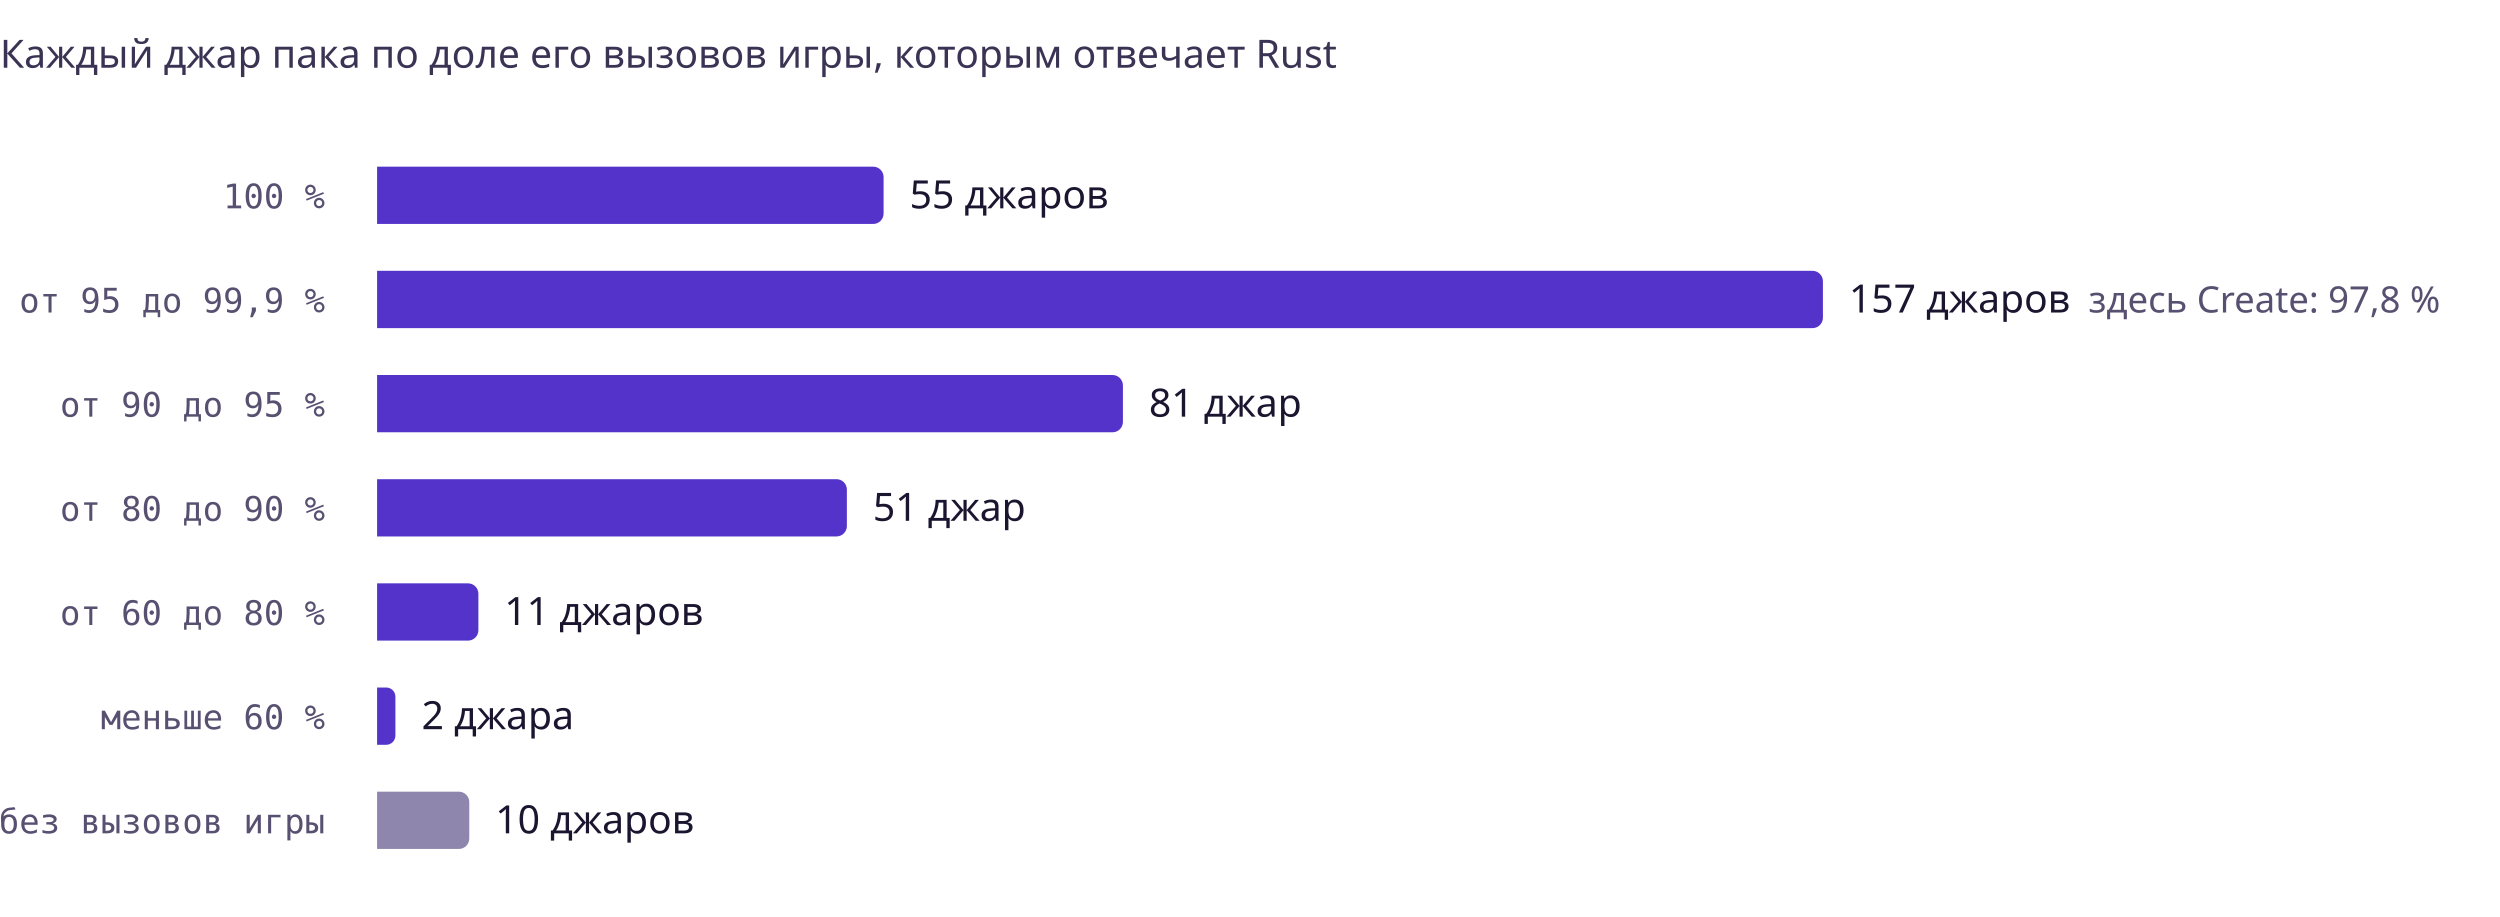
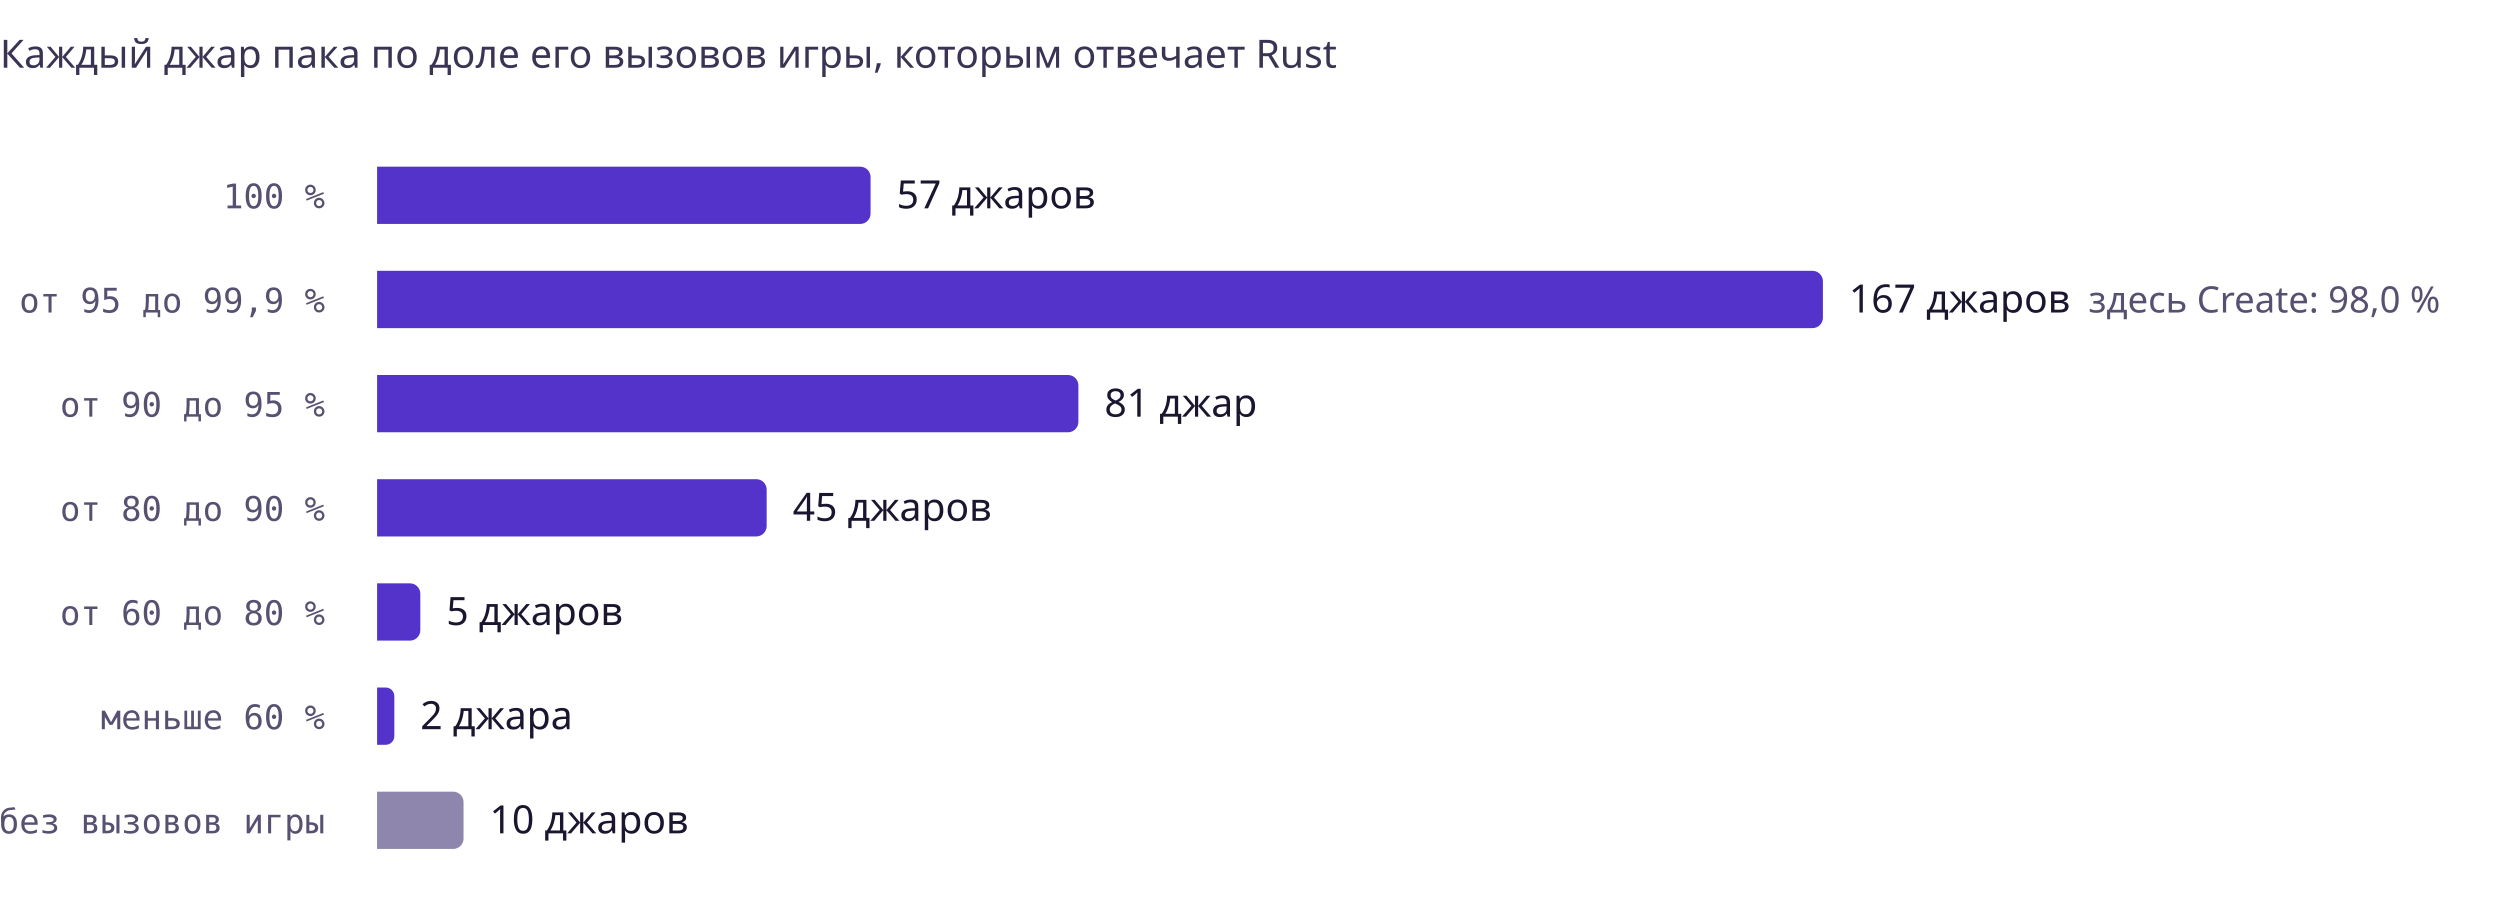
<svg xmlns="http://www.w3.org/2000/svg" viewBox="0 0 960 352" width="960" height="352" role="img" aria-labelledby="t d">
  <text x="0.0" y="26.0" font-family="'HZ Geist', sans-serif" font-weight="400" font-size="15" fill="#3b3354">Каждый джар пака по доле его вызовов игры, которым отвечает Rust</text>
  <text x="124.8" y="80.0" font-family="'HZ Geist Mono', ui-monospace, monospace" font-weight="400" font-size="13" fill="#585071" text-anchor="end">100 %</text>
-   <path d="M144.8 64h190.5a4 4 0 0 1 4 4v14a4 4 0 0 1 -4 4h-190.5Z" fill="#5333c9" />
-   <text x="349.3" y="80.0" font-family="'HZ Geist Medium', sans-serif" font-weight="500" font-size="15" fill="#1b1530">55 джаров</text>
+   <path d="M144.8 64h185.5a4 4 0 0 1 4 4v14a4 4 0 0 1 -4 4h-185.5Z" fill="#5333c9" />
+   <text x="344.3" y="80.0" font-family="'HZ Geist Medium', sans-serif" font-weight="500" font-size="15" fill="#1b1530">57 джаров</text>
  <text x="124.8" y="120.0" font-family="'HZ Geist Mono', ui-monospace, monospace" font-weight="400" font-size="13" fill="#585071" text-anchor="end">от 95 до 99,9 %</text>
  <path d="M144.8 104h551.2a4 4 0 0 1 4 4v14a4 4 0 0 1 -4 4h-551.2Z" fill="#5333c9" />
-   <text x="710.0" y="120.0" font-family="'HZ Geist Medium', sans-serif" font-weight="500" font-size="15" fill="#1b1530">157 джаров</text>
-   <text x="802.0" y="120.0" font-family="'HZ Geist', sans-serif" font-weight="400" font-size="14" fill="#585071">здесь Create: 97,8 %</text>
+   <text x="710.0" y="120.0" font-family="'HZ Geist Medium', sans-serif" font-weight="500" font-size="15" fill="#1b1530">167 джаров</text>
+   <text x="802.0" y="120.0" font-family="'HZ Geist', sans-serif" font-weight="400" font-size="14" fill="#585071">здесь Create: 98,0 %</text>
  <text x="124.8" y="160.0" font-family="'HZ Geist Mono', ui-monospace, monospace" font-weight="400" font-size="13" fill="#585071" text-anchor="end">от 90 до 95 %</text>
-   <path d="M144.8 144h282.4a4 4 0 0 1 4 4v14a4 4 0 0 1 -4 4h-282.4Z" fill="#5333c9" />
-   <text x="441.2" y="160.0" font-family="'HZ Geist Medium', sans-serif" font-weight="500" font-size="15" fill="#1b1530">81 джар</text>
+   <path d="M144.8 144h265.3a4 4 0 0 1 4 4v14a4 4 0 0 1 -4 4h-265.3Z" fill="#5333c9" />
+   <text x="424.1" y="160.0" font-family="'HZ Geist Medium', sans-serif" font-weight="500" font-size="15" fill="#1b1530">81 джар</text>
  <text x="124.8" y="200.0" font-family="'HZ Geist Mono', ui-monospace, monospace" font-weight="400" font-size="13" fill="#585071" text-anchor="end">от 80 до 90 %</text>
-   <path d="M144.8 184h176.4a4 4 0 0 1 4 4v14a4 4 0 0 1 -4 4h-176.4Z" fill="#5333c9" />
-   <text x="335.2" y="200.0" font-family="'HZ Geist Medium', sans-serif" font-weight="500" font-size="15" fill="#1b1530">51 джар</text>
+   <path d="M144.8 184h145.6a4 4 0 0 1 4 4v14a4 4 0 0 1 -4 4h-145.6Z" fill="#5333c9" />
+   <text x="304.4" y="200.0" font-family="'HZ Geist Medium', sans-serif" font-weight="500" font-size="15" fill="#1b1530">45 джаров</text>
  <text x="124.8" y="240.0" font-family="'HZ Geist Mono', ui-monospace, monospace" font-weight="400" font-size="13" fill="#585071" text-anchor="end">от 60 до 80 %</text>
-   <path d="M144.8 224h34.9a4 4 0 0 1 4 4v14a4 4 0 0 1 -4 4h-34.9Z" fill="#5333c9" />
-   <text x="193.7" y="240.0" font-family="'HZ Geist Medium', sans-serif" font-weight="500" font-size="15" fill="#1b1530">11 джаров</text>
+   <path d="M144.8 224h12.6a4 4 0 0 1 4 4v14a4 4 0 0 1 -4 4h-12.6Z" fill="#5333c9" />
+   <text x="171.4" y="240.0" font-family="'HZ Geist Medium', sans-serif" font-weight="500" font-size="15" fill="#1b1530">5 джаров</text>
  <text x="124.8" y="280.0" font-family="'HZ Geist Mono', ui-monospace, monospace" font-weight="400" font-size="13" fill="#585071" text-anchor="end">меньше 60 %</text>
-   <path d="M144.8 264h3.5a3.536 3.536 0 0 1 3.536 3.536v14.927a3.536 3.536 0 0 1 -3.536 3.536h-3.5Z" fill="#5333c9" />
-   <text x="161.9" y="280.0" font-family="'HZ Geist Medium', sans-serif" font-weight="500" font-size="15" fill="#1b1530">2 джара</text>
+   <path d="M144.8 264h3.3a3.325 3.325 0 0 1 3.325 3.325v15.351a3.325 3.325 0 0 1 -3.325 3.325h-3.3Z" fill="#5333c9" />
+   <text x="161.4" y="280.0" font-family="'HZ Geist Medium', sans-serif" font-weight="500" font-size="15" fill="#1b1530">2 джара</text>
  <text x="124.8" y="320.0" font-family="'HZ Geist Mono', ui-monospace, monospace" font-weight="400" font-size="13" fill="#585071" text-anchor="end">без вызовов игры</text>
-   <path d="M144.8 304h31.4a4 4 0 0 1 4 4v14a4 4 0 0 1 -4 4h-31.4Z" fill="#8f86ad" />
-   <text x="190.2" y="320.0" font-family="'HZ Geist Medium', sans-serif" font-weight="500" font-size="15" fill="#1b1530">10 джаров</text>
+   <path d="M144.8 304h29.2a4 4 0 0 1 4 4v14a4 4 0 0 1 -4 4h-29.2Z" fill="#8f86ad" />
+   <text x="188.0" y="320.0" font-family="'HZ Geist Medium', sans-serif" font-weight="500" font-size="15" fill="#1b1530">10 джаров</text>
</svg>
